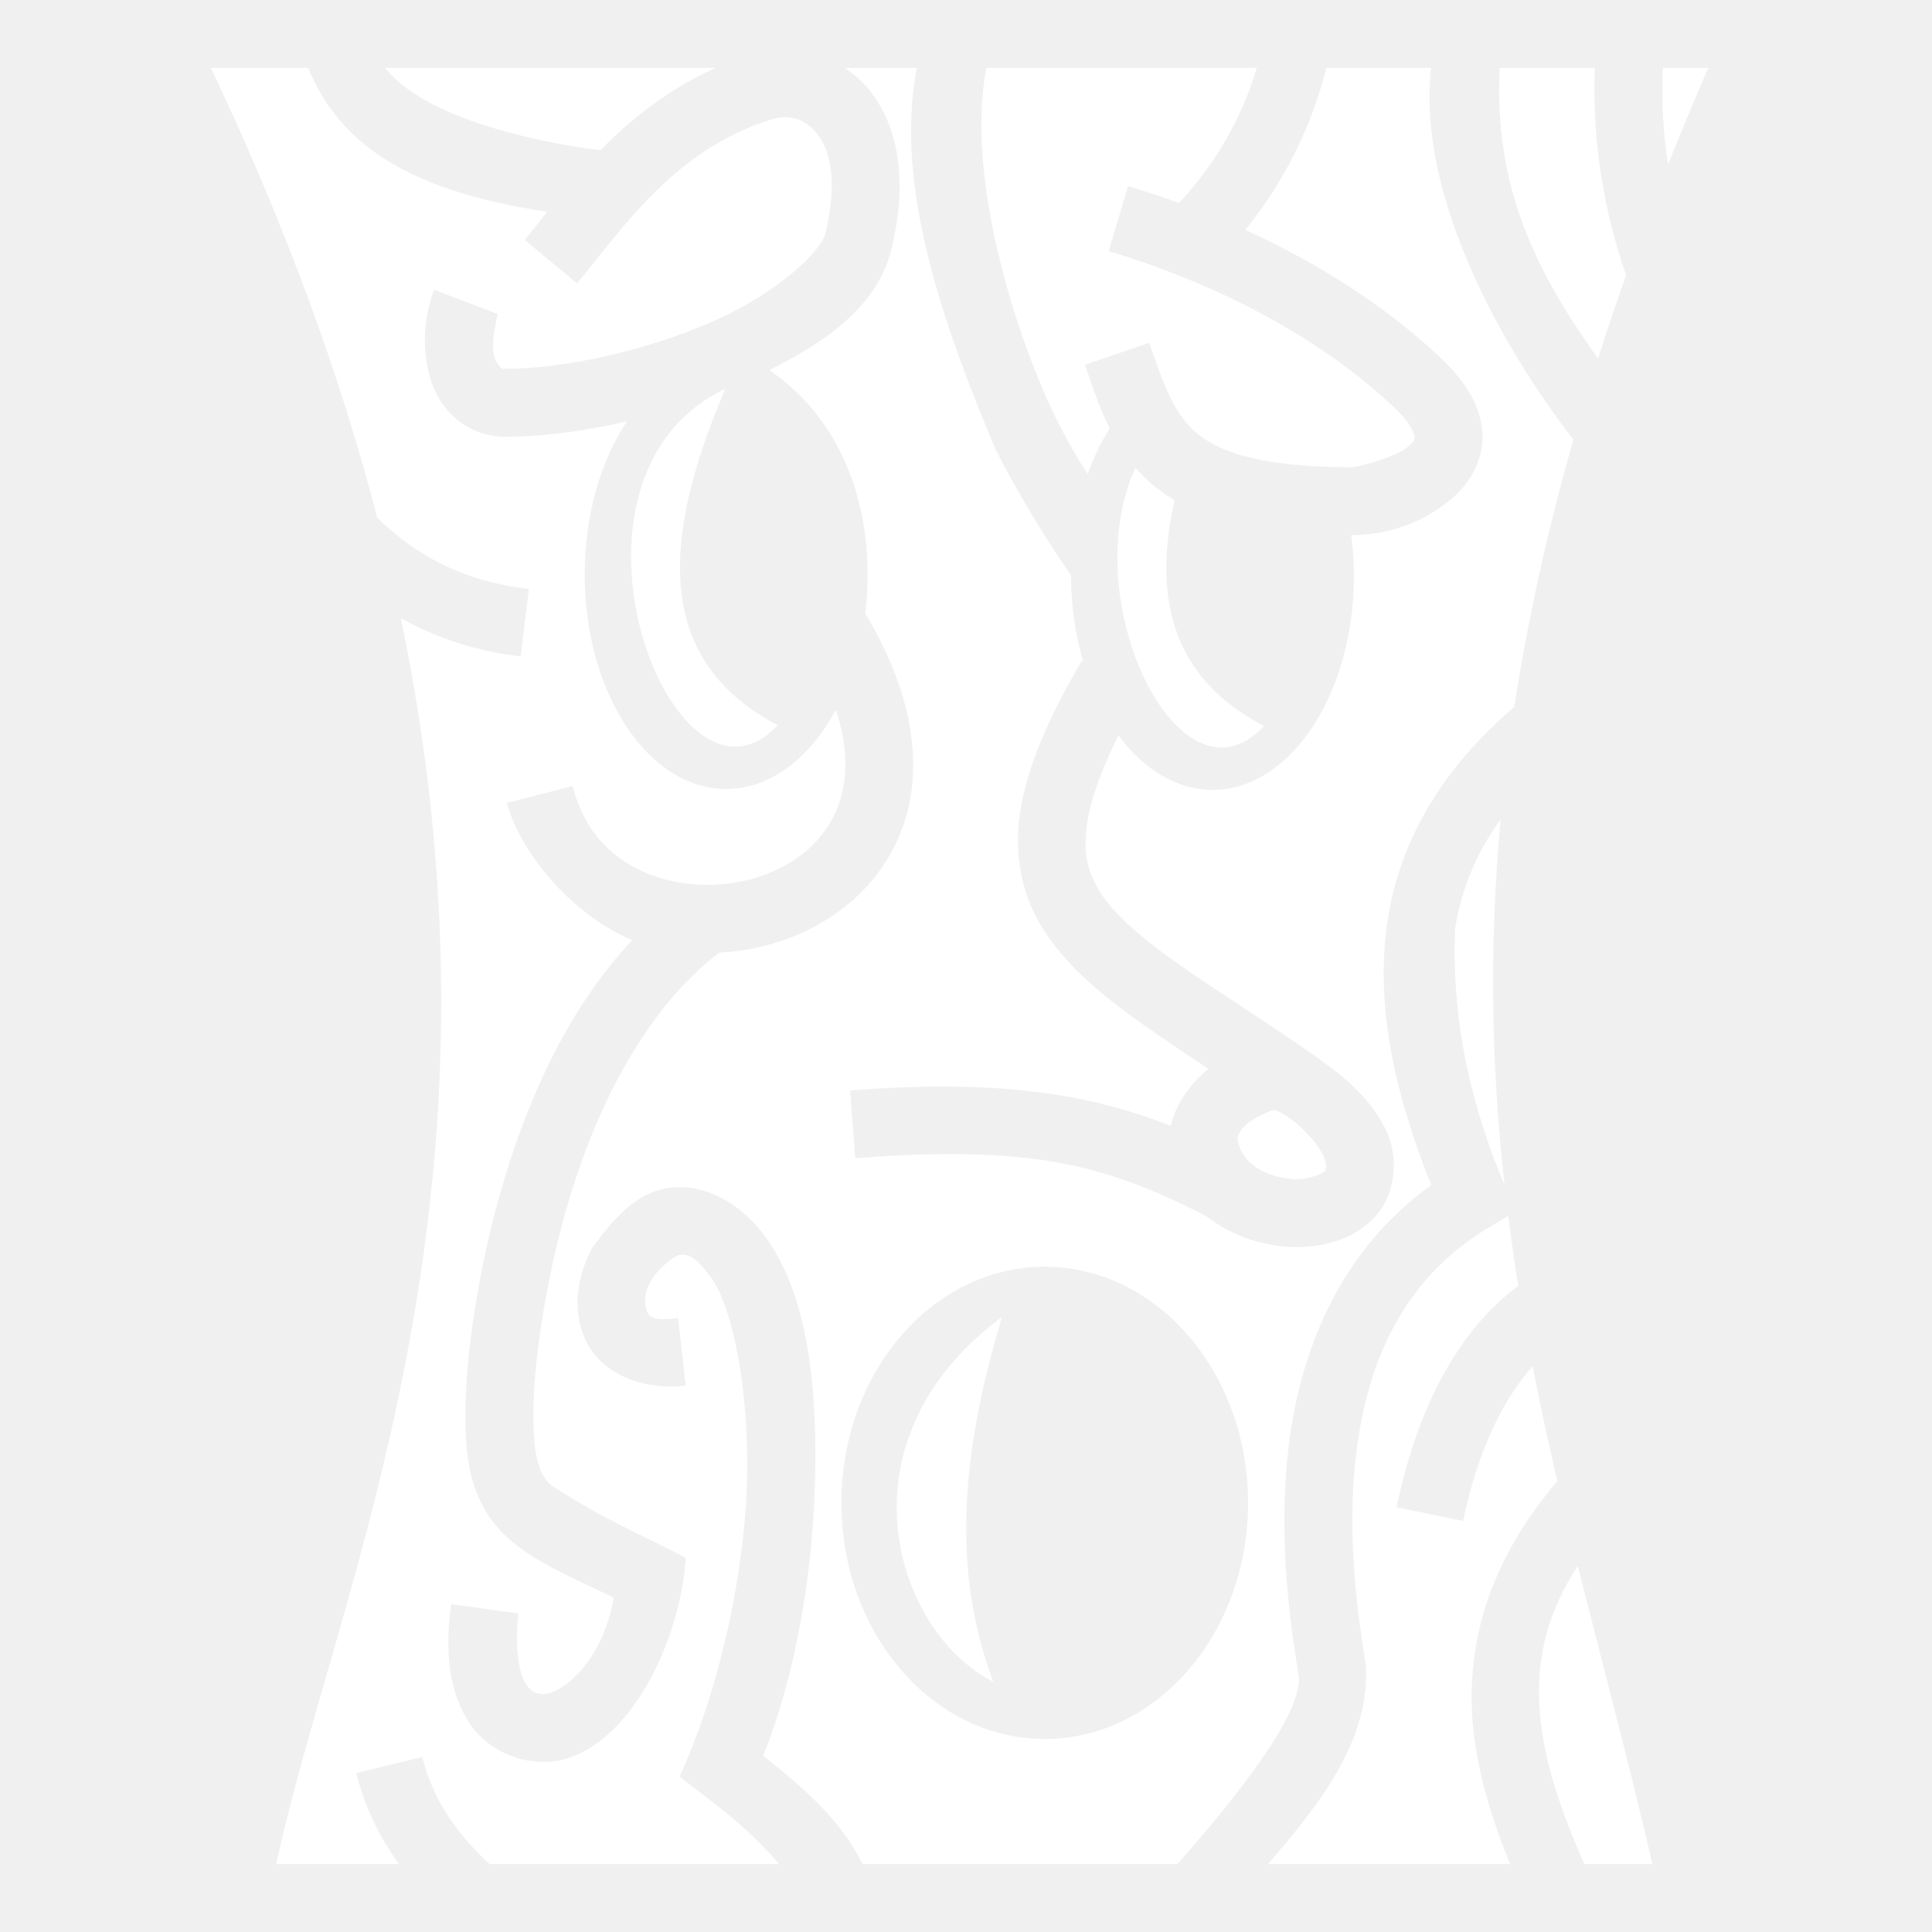
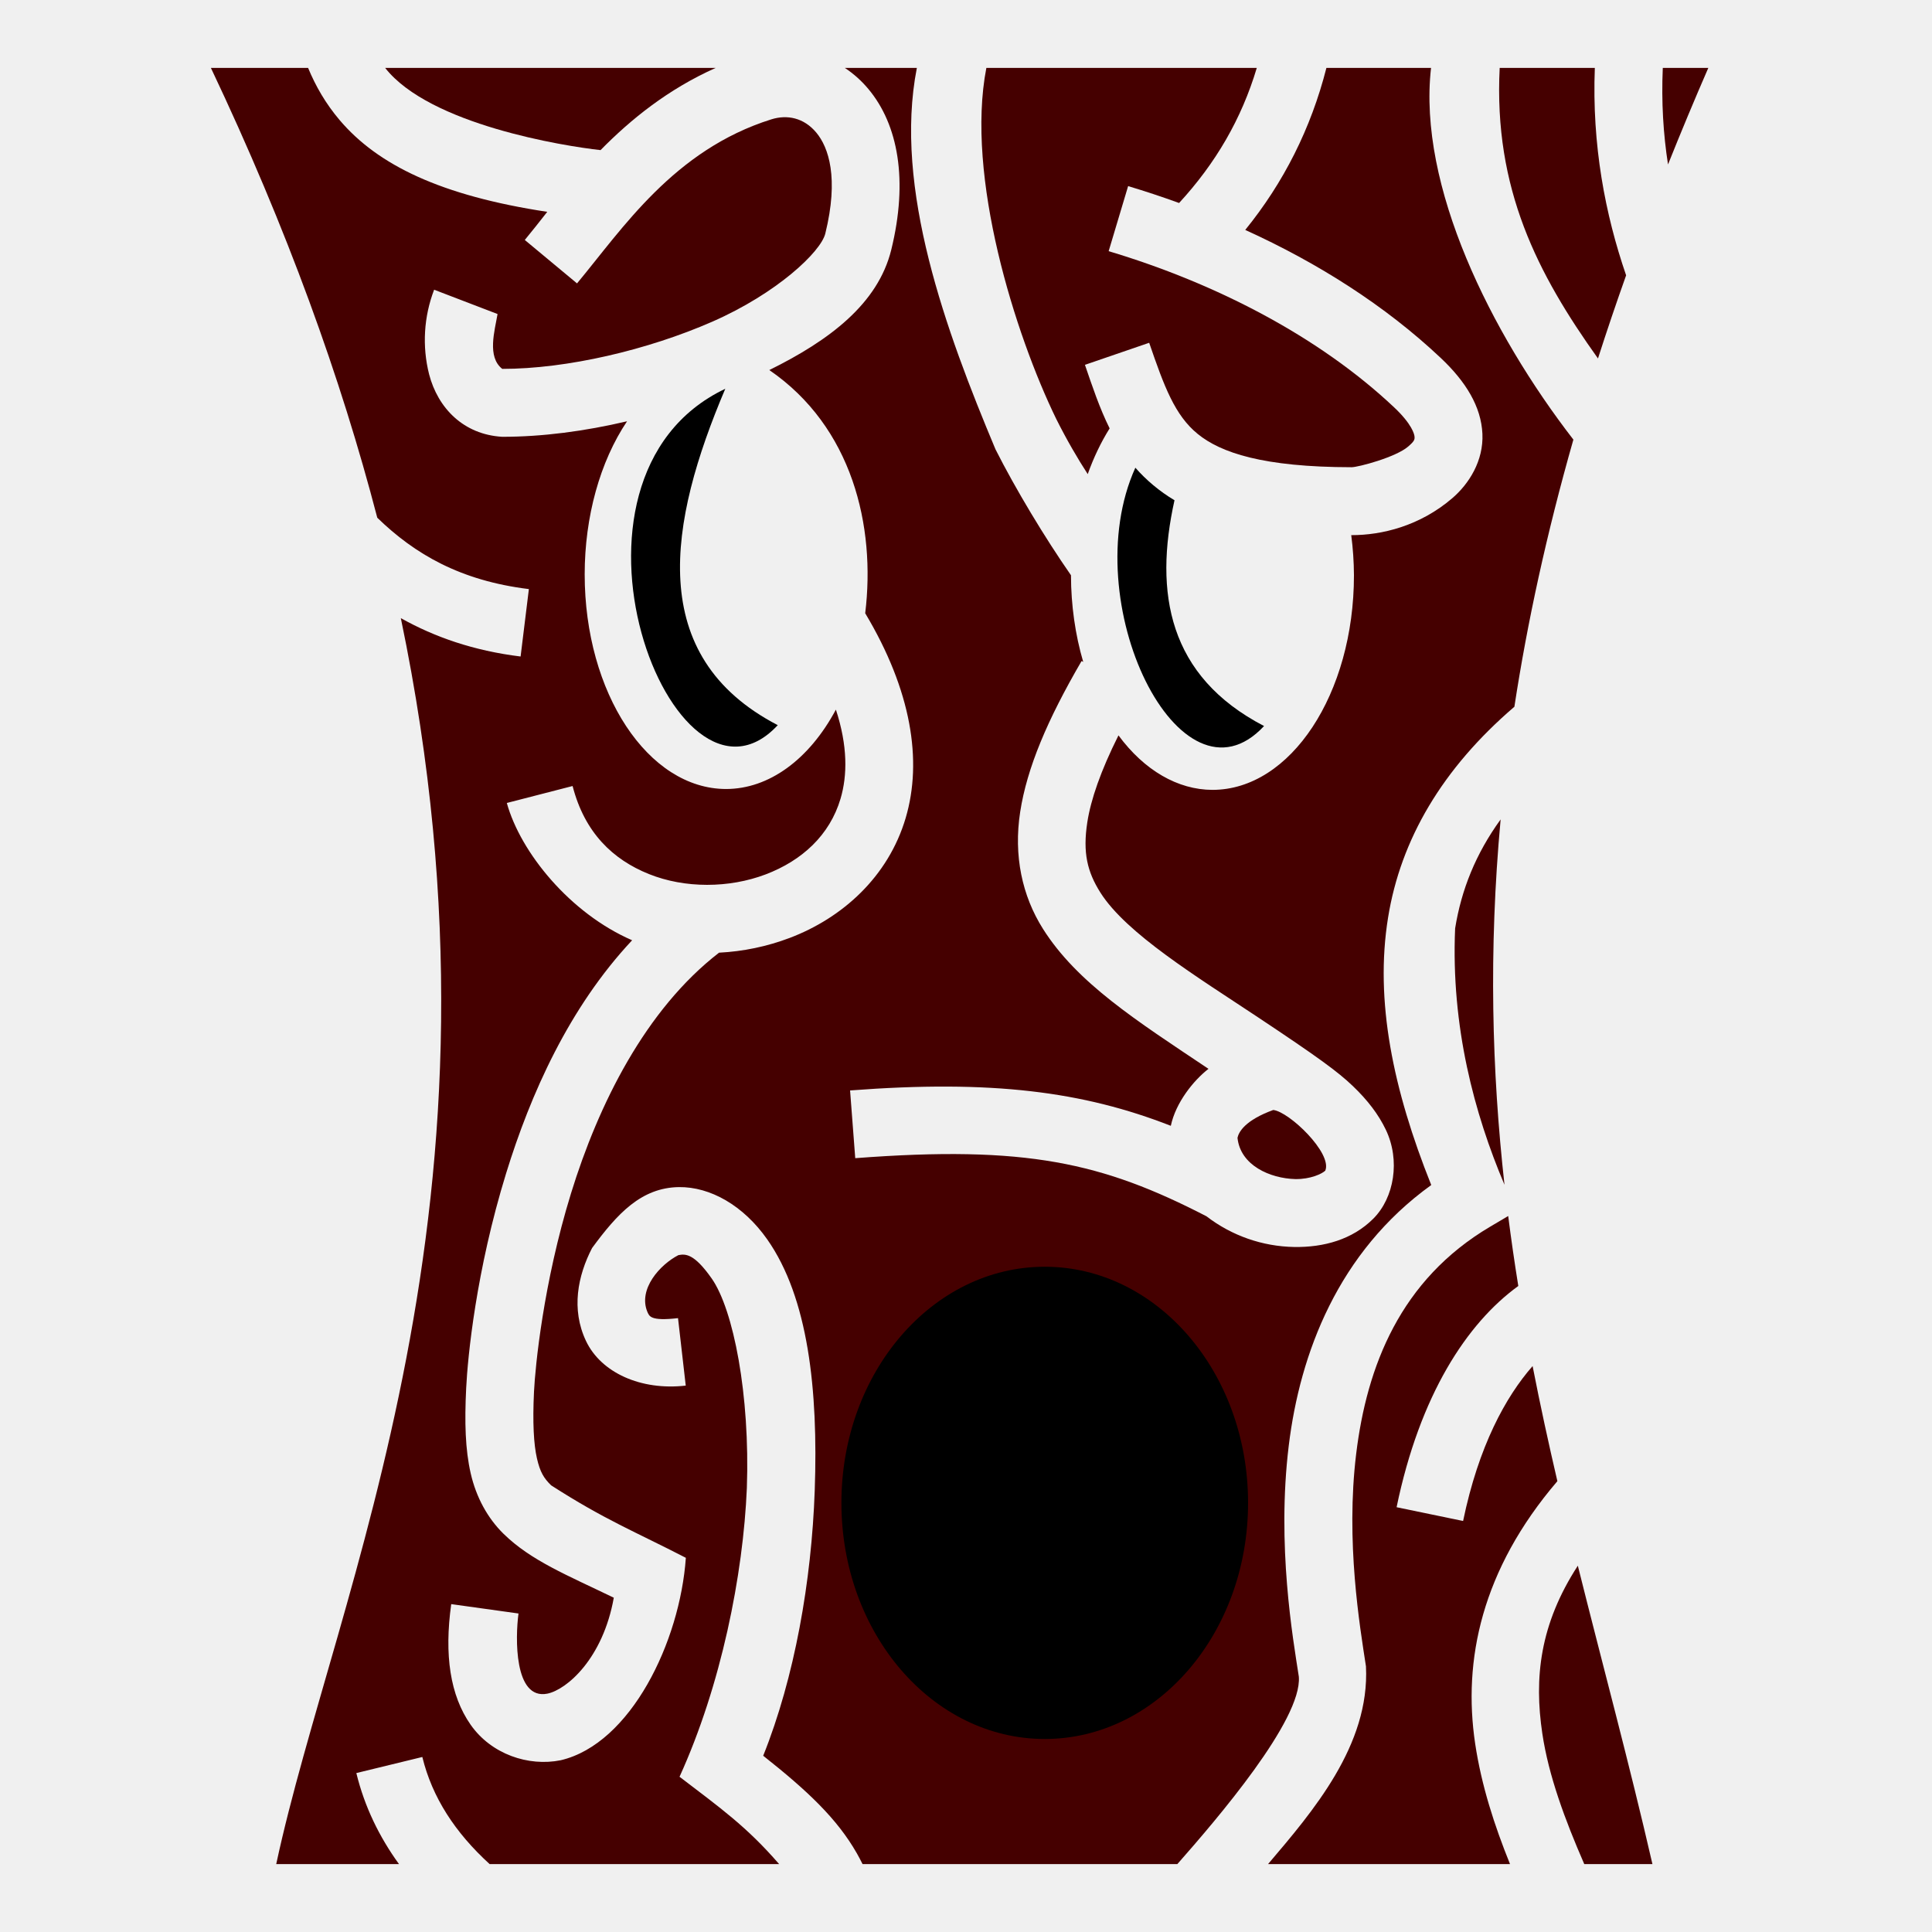
<svg xmlns="http://www.w3.org/2000/svg" viewBox="0 0 512 512" style="height: 512px; width: 512px;">
  <g class="" transform="translate(0,0)" style="">
-     <path d="M55.893 18c20.255 42.71 34.502 82.365 44.09 119.205 9.95 9.657 22.02 16.683 40.175 18.91l-2.193 17.865c-12.464-1.529-22.85-5.183-31.742-10.17C138.575 319.013 88.719 421.77 73.203 494h32.531c-5.228-7.222-9.131-15.216-11.3-24.12l17.488-4.26c2.614 10.727 8.695 20.04 17.832 28.38h76.719c-8.614-9.956-15.583-14.876-26.389-23.14 11.033-24.232 16.876-53.512 17.84-76.534.865-24.605-3.535-47.292-9.336-55.54-4.69-6.671-6.959-6.517-8.813-6.161-4.863 2.51-10.723 8.99-8.212 15.041.523 1.109.718 2.5 8.119 1.652l2.047 17.883c-11.93 1.366-22.476-3.454-26.442-11.847-3.966-8.394-2.184-17.263 1.613-24.604 6.7-9.123 13.04-16.006 23.008-16.156 8.311-.098 17.083 4.849 23.405 13.838 10.876 15.467 13.538 39.883 12.601 66.525-.845 24.044-5.324 49.54-13.658 70.334 11.69 9.241 19.56 16.652 24.799 25.826.542.95 1.047 1.911 1.529 2.883h83.428c10.492-11.908 33.088-38.206 32.191-49.662-1.56-10.148-5.896-34.726-2.672-61.22 2.97-24.41 13.047-51.275 37.764-69.071-10.118-25.297-15.014-48.803-11.44-70.902 3.345-20.677 14.356-39.462 33.473-55.85 3.407-22.269 8.505-45.782 15.635-70.793C395.107 88.252 375.69 49.267 379.24 18h-27.73c-4.086 16.047-11.325 30.385-21.508 42.932 19.18 8.716 37.036 20.001 51.812 33.931 6.674 6.291 10.71 12.903 11.04 20.094.33 7.192-3.588 13.284-7.93 17.023-8.685 7.48-18.818 9.844-26.742 9.838l-.09-.002c.459 3.501.7 7.06.719 10.63 0 31.412-16.787 56.877-37.495 56.878-9.189-.02-18.053-5.16-24.91-14.441-4.72 9.433-7.33 17.026-8.256 23.015-1.25 8.1.01 13.173 3.465 18.643 6.87 10.874 25.667 22.352 41.727 33.027 16.06 10.675 21.18 14.43 25.162 18.233 3.982 3.802 6.823 7.571 8.736 11.552 3.908 8.132 2.253 18.061-3.31 23.616-5.563 5.554-13.15 7.616-20.951 7.496a39.202 39.202 0 0 1-23.254-8.139c-27.566-14.223-47.786-18.85-93.077-15.396l-1.369-17.95c37.582-2.865 61.733.284 85 9.37 1.31-6.178 6.023-12.022 9.983-15.098-19.149-12.805-34.803-22.755-43.864-37.096-5.506-8.716-7.834-19.374-6.037-31.006 1.797-11.632 7.174-24.354 16.274-39.98l.431.252c-2.124-7.233-3.23-15.059-3.246-22.977-6.863-9.851-14.724-22.893-20.007-33.375C250.71 87.815 236.743 49.856 242.976 18H223.9a29.07 29.07 0 0 1 6.229 5.586c7.907 9.458 10.594 24.203 6.064 42.61-3.531 14.348-16.44 24.037-32.318 31.872 21.981 15.068 28.231 41.332 25.414 64.45 12.262 20.473 15.21 39.086 10.725 54.25-4.626 15.638-16.823 26.519-30.748 31.796a61.81 61.81 0 0 1-18.71 3.907c-19.525 15.082-31.964 40.21-39.232 63.777-7.343 23.812-9.487 45.95-9.806 52.52-.404 8.304-.067 14.02.771 17.689.838 3.67 1.824 5.273 3.758 7.166 14.296 9.194 22.257 12.273 35.71 19.213-1.561 22.266-14.59 49.26-33.15 53.644-8.577 1.734-18.416-1.6-23.875-9.394-5.458-7.794-7.029-18.515-5.152-31.979l17.828 2.487c-.855 6.338-1.204 22.968 7.633 21.244 5.152-1.042 14.755-9.3 17.62-25.428-12.346-5.974-21.943-9.816-29.204-16.924-4.22-4.13-7.268-9.685-8.715-16.021s-1.645-13.47-1.203-22.57c.404-8.324 2.625-31.134 10.586-56.95 6.459-20.943 16.646-43.912 33.395-61.765-16.438-7.127-29.564-23.24-33.207-36.383l17.43-4.494c3.188 12.37 10.677 19.495 20.224 23.33 9.546 3.834 21.249 3.764 30.918.1 9.669-3.665 17.014-10.426 19.867-20.07 1.827-6.176 1.919-13.992-1.232-23.606-7.112 13.293-17.793 21.02-29.079 21.037-20.707-.001-37.494-25.467-37.494-56.881.004-15.261 4.05-29.88 11.229-40.57-11.135 2.621-22.454 4.122-33.088 4.113-10.248-.598-17.04-7.598-19.375-16.578a37.202 37.202 0 0 1 1.336-22.399l16.808 6.442c-.752 4.418-2.839 11.357 1.247 14.535 17.112.015 38.581-5.018 55.677-12.514 17.096-7.496 28.737-18.485 29.934-23.347 3.629-14.746.886-22.84-2.395-26.764-3.28-3.924-7.706-4.822-11.91-3.502-25.829 8.112-39.436 28.974-51.492 43.473l-13.842-11.508c1.77-2.13 3.795-4.716 5.955-7.455-28.16-4.274-44.898-12.392-55.01-24.301-3.733-4.397-6.392-9.053-8.37-13.838zm46.18 0c11.82 15.062 47.513 20.735 57.08 21.78 7.959-8.107 17.867-16.141 30.507-21.78zm159.322 0c-5.575 28.77 7.628 70.663 18.515 93.018 2.78 5.555 5.68 10.52 8.35 14.627 1.574-4.41 3.526-8.483 5.804-12.116-2.695-5.424-4.598-11.175-6.544-16.845l17.025-5.844c3.992 11.632 6.794 19.219 12.861 24.162 6.068 4.943 17.257 8.798 40.791 8.816 1.688.001 11.656-2.613 14.98-5.476 1.663-1.432 1.729-1.852 1.696-2.56-.032-.71-.704-3.388-5.406-7.821-19.864-18.726-47.198-32.879-75.662-41.397l5.16-17.244a252.311 252.311 0 0 1 13.506 4.477C322.14 43.294 329.01 31.56 333.059 18zm136.037 0c-1.61 32.029 10.004 54.533 26.048 76.998a743.03 743.03 0 0 1 7.458-22.033c-5.563-16.19-9.075-34.528-8.293-54.965zm43.226 0c-.397 8.999.13 17.518 1.383 25.582A926.806 926.806 0 0 1 452.719 18zm-248.451 85.031c-50.21 23.874-13.672 118.814 13.906 89.143-35.226-18.294-28.924-53.796-13.906-89.143zm108.674 20.916c-16.06 35.543 11.916 92.332 34.105 68.46-25.374-13.178-29.19-35.289-23.732-59.835-3.98-2.367-7.535-5.372-10.373-8.625zm96.8 93.21c-6.62 9.127-10.404 18.653-12.056 28.863-1.13 26.049 5.105 49.14 13.08 67.959-3.346-30.078-4.224-61.953-1.023-96.823zm-60.255 77c-7.472 2.73-9.12 5.785-9.479 7.363.75 7.337 8.653 10.767 15.309 10.949 4.046.062 7.139-1.42 7.957-2.237 1.933-4.613-9.564-15.62-13.787-16.076zm62.262 28.1l-4.762 2.815c-23.848 14.095-32.7 36.992-35.526 60.219-2.826 23.227.957 45.666 2.594 56.31 1.062 20.913-14.167 38.535-25.943 52.399h64.117c-4.14-10.25-7.577-20.837-9.232-31.896-3.314-22.129 1.704-46.105 21.783-69.58-2.34-10.06-4.556-20.203-6.563-30.499-7.14 8.134-14.31 21.202-18.42 41.053l-17.625-3.65c6.152-29.715 18.6-48.73 32.254-58.63a567.2 567.2 0 0 1-2.678-18.54zM276.868 335.7c29.759 0 53.884 28.015 53.884 62.574 0 34.56-24.125 62.575-53.885 62.575-29.758 0-53.882-28.016-53.883-62.575 0-34.558 24.125-62.573 53.883-62.574zm-11.32 13.319c-44.316 32.71-28.725 83.256-2.323 96.683-9.495-25.612-10.397-54.51 2.324-96.683zm152.593 65.91c-10.101 15.546-11.615 29.75-9.405 44.511 1.674 11.178 5.946 22.694 11.108 34.561h18.068c-6.143-26.73-13.194-52.744-19.771-79.072z" fill="#fff" fill-opacity="1" />
+     <g>
+       <path d="M55.893 18C76.148 60.71 90.395 100.365 99.983 137.205C109.933 146.862 122.003 153.888 140.158 156.115L137.965 173.98C125.501 172.451 115.115 168.797 106.223 163.81C138.575 319.013 88.719 421.77 73.203 494L105.734 494C100.506 486.778 96.603 478.784 94.434 469.88L111.922 465.62C114.536 476.347 120.617 485.66 129.754 494L206.473 494C197.859 484.044 190.89 479.124 180.084 470.86C191.117 446.628 196.96 417.348 197.924 394.326C198.789 369.721 194.389 347.034 188.588 338.786C183.898 332.115 181.629 332.269 179.775 332.625C174.912 335.135 169.052 341.615 171.563 347.666C172.086 348.775 172.281 350.166 179.682 349.318L181.729 367.201C169.799 368.567 159.253 363.747 155.287 355.354C151.321 346.96 153.103 338.091 156.9 330.75C163.6 321.627 169.94 314.744 179.908 314.594C188.219 314.496 196.991 319.443 203.313 328.432C214.189 343.899 216.851 368.315 215.914 394.957C215.069 419.001 210.59 444.497 202.256 465.291C213.946 474.532 221.816 481.943 227.055 491.117C227.597 492.067 228.102 493.028 228.584 494L312.012 494C322.504 482.092 345.1 455.794 344.203 444.338C342.643 434.19 338.307 409.612 341.531 383.118C344.501 358.708 354.578 331.843 379.295 314.047C369.177 288.75 364.281 265.244 367.855 243.145C371.2 222.468 382.211 203.683 401.328 187.295C404.735 165.026 409.833 141.513 416.963 116.502C395.107 88.252 375.69 49.267 379.24 18L351.51 18C347.424 34.047 340.185 48.385 330.002 60.932C349.182 69.648 367.038 80.933 381.814 94.863C388.488 101.154 392.524 107.766 392.854 114.957C393.184 122.149 389.266 128.241 384.924 131.98C376.239 139.46 366.106 141.824 358.182 141.818L358.092 141.816C358.551 145.317 358.792 148.876 358.811 152.446C358.811 183.858 342.024 209.323 321.316 209.324C312.127 209.304 303.263 204.164 296.406 194.883C291.686 204.316 289.076 211.909 288.15 217.898C286.9 225.998 288.16 231.071 291.615 236.541C298.485 247.415 317.282 258.893 333.342 269.568C349.402 280.243 354.522 283.998 358.504 287.801C362.486 291.603 365.327 295.372 367.24 299.353C371.148 307.485 369.493 317.414 363.93 322.969C358.367 328.523 350.78 330.585 342.979 330.465C334.554 330.322 326.4 327.468 319.725 322.326C292.159 308.103 271.939 303.476 226.648 306.93L225.279 288.98C262.861 286.115 287.012 289.264 310.279 298.35C311.589 292.172 316.302 286.328 320.262 283.252C301.113 270.447 285.459 260.497 276.398 246.156C270.892 237.44 268.564 226.782 270.361 215.15C272.158 203.518 277.535 190.796 286.635 175.17L287.066 175.422C284.942 168.189 283.836 160.363 283.82 152.445C276.957 142.594 269.096 129.552 263.813 119.07C250.71 87.815 236.743 49.856 242.976 18L223.9 18C226.235 19.552 228.333 21.433 230.129 23.586C238.036 33.044 240.723 47.789 236.193 66.196C232.662 80.544 219.753 90.233 203.875 98.068C225.856 113.136 232.106 139.4 229.289 162.518C241.551 182.991 244.499 201.604 240.014 216.768C235.388 232.406 223.191 243.287 209.266 248.564C203.27 250.829 196.958 252.147 190.556 252.471C171.031 267.553 158.592 292.681 151.324 316.248C143.981 340.06 141.837 362.198 141.518 368.768C141.114 377.072 141.451 382.788 142.289 386.457C143.127 390.127 144.113 391.73 146.047 393.623C160.343 402.817 168.304 405.896 181.757 412.836C180.196 435.102 167.167 462.096 148.607 466.48C140.03 468.214 130.191 464.88 124.732 457.086C119.274 449.292 117.703 438.571 119.58 425.107L137.408 427.594C136.553 433.932 136.204 450.562 145.041 448.838C150.193 447.796 159.796 439.538 162.661 423.41C150.315 417.436 140.718 413.594 133.457 406.486C129.237 402.356 126.189 396.801 124.742 390.465C123.295 384.129 123.097 376.995 123.539 367.895C123.943 359.571 126.164 336.761 134.125 310.945C140.584 290.002 150.771 267.033 167.52 249.18C151.082 242.053 137.956 225.94 134.313 212.797L151.743 208.303C154.931 220.673 162.42 227.798 171.967 231.633C181.513 235.467 193.216 235.397 202.885 231.733C212.554 228.068 219.899 221.307 222.752 211.663C224.579 205.487 224.671 197.671 221.52 188.057C214.408 201.35 203.727 209.077 192.441 209.094C171.734 209.093 154.947 183.627 154.947 152.213C154.951 136.952 158.997 122.333 166.176 111.643C155.041 114.264 143.722 115.765 133.088 115.756C122.84 115.158 116.048 108.158 113.713 99.178C111.842 91.752 112.309 83.93 115.049 76.779L131.857 83.221C131.105 87.639 129.018 94.578 133.104 97.756C150.216 97.771 171.685 92.738 188.781 85.242C205.877 77.746 217.518 66.757 218.715 61.895C222.344 47.149 219.601 39.055 216.32 35.131C213.04 31.207 208.614 30.309 204.41 31.629C178.581 39.741 164.974 60.603 152.918 75.102L139.076 63.594C140.846 61.464 142.871 58.878 145.031 56.139C116.871 51.865 100.133 43.747 90.021 31.838C86.288 27.441 83.629 22.785 81.651 18Z" class="selected" fill="#450000" fill-opacity="1" />
+       <path d="M102.073 18C113.893 33.062 149.586 38.735 159.153 39.78C167.112 31.673 177.02 23.639 189.66 18Z" class="" fill="#450000" fill-opacity="1" />
+       <path d="M261.395 18C255.82 46.77 269.023 88.663 279.91 111.018C282.69 116.573 285.59 121.538 288.26 125.645C289.834 121.235 291.786 117.162 294.064 113.529C291.369 108.105 289.466 102.354 287.52 96.684L304.545 90.84C308.537 102.472 311.339 110.059 317.406 115.002C323.474 119.945 334.663 123.8 358.197 123.818C359.885 123.819 369.853 121.205 373.177 118.342C374.84 116.91 374.906 116.49 374.873 115.782C374.841 115.072 374.169 112.394 369.467 107.961C349.603 89.235 322.269 75.082 293.805 66.564L298.965 49.32C303.508 50.685 308.012 52.178 312.471 53.797C322.14 43.294 329.01 31.56 333.059 18Z" class="" fill="#450000" fill-opacity="1" />
+       <path d="M397.432 18C395.822 50.029 407.436 72.533 423.48 94.998C425.851 87.615 428.337 80.27 430.938 72.965C425.375 56.775 421.863 38.437 422.645 18Z" class="" fill="#450000" fill-opacity="1" />
+       <path d="M440.658 18C440.261 26.999 440.788 35.518 442.041 43.582C445.473 35.002 449.032 26.474 452.719 18Z" class="" fill="#450000" fill-opacity="1" />
+       <path d="M192.207 103.031C141.997 126.905 178.535 221.845 206.113 192.174C170.887 173.88 177.189 138.378 192.207 103.031Z" class="" fill="#000000" fill-opacity="1" />
+       <path d="M300.881 123.947C284.821 159.49 312.797 216.279 334.986 192.407C309.612 179.229 305.796 157.118 311.254 132.572C307.274 130.205 303.719 127.2 300.881 123.947Z" class="" fill="#000000" fill-opacity="1" />
+       <path d="M397.681 217.157C391.061 226.284 387.277 235.81 385.625 246.02C384.495 272.069 390.73 295.16 398.705 313.979C395.359 283.901 394.481 252.026 397.682 217.156Z" class="" fill="#450000" fill-opacity="1" />
+       <path d="M337.426 294.157C329.954 296.887 328.306 299.942 327.947 301.52C328.697 308.857 336.6 312.287 343.256 312.469C347.302 312.531 350.395 311.049 351.213 310.232C353.146 305.619 341.649 294.612 337.426 294.156Z" class="" fill="#450000" fill-opacity="1" />
+       <path d="M399.688 322.257L394.926 325.072C371.078 339.167 362.226 362.064 359.4 385.291C356.574 408.518 360.357 430.957 361.994 441.601C363.056 462.514 347.827 480.136 336.051 494L400.168 494C396.028 483.75 392.591 473.163 390.936 462.104C387.622 439.975 392.64 415.999 412.719 392.524C410.379 382.464 408.163 372.321 406.156 362.025C399.016 370.159 391.846 383.227 387.736 403.078L370.111 399.428C376.263 369.713 388.711 350.698 402.365 340.798C401.37 334.633 400.478 328.452 399.687 322.258Z" class="" fill="#450000" fill-opacity="1" />
+       <path d="M276.868 335.7C306.627 335.7 330.752 363.715 330.752 398.274C330.752 432.834 306.627 460.849 276.867 460.849C247.109 460.849 222.985 432.833 222.984 398.274C222.984 363.716 247.109 335.701 276.867 335.7Z" class="" fill="#000000" fill-opacity="1" />
+       <path d="M265.548 349.019C221.232 381.729 236.823 432.275 263.225 445.702C253.73 420.09 252.828 391.192 265.549 349.019Z" class="" fill="#000000" fill-opacity="1" />
+       <path d="M418.141 414.929C408.04 430.475 406.526 444.679 408.736 459.44C410.41 470.618 414.682 482.134 419.844 494.001L437.912 494.001C431.769 467.271 424.718 441.257 418.141 414.929Z" class="" fill="#450000" fill-opacity="1" />
+     </g>
  </g>
</svg>
